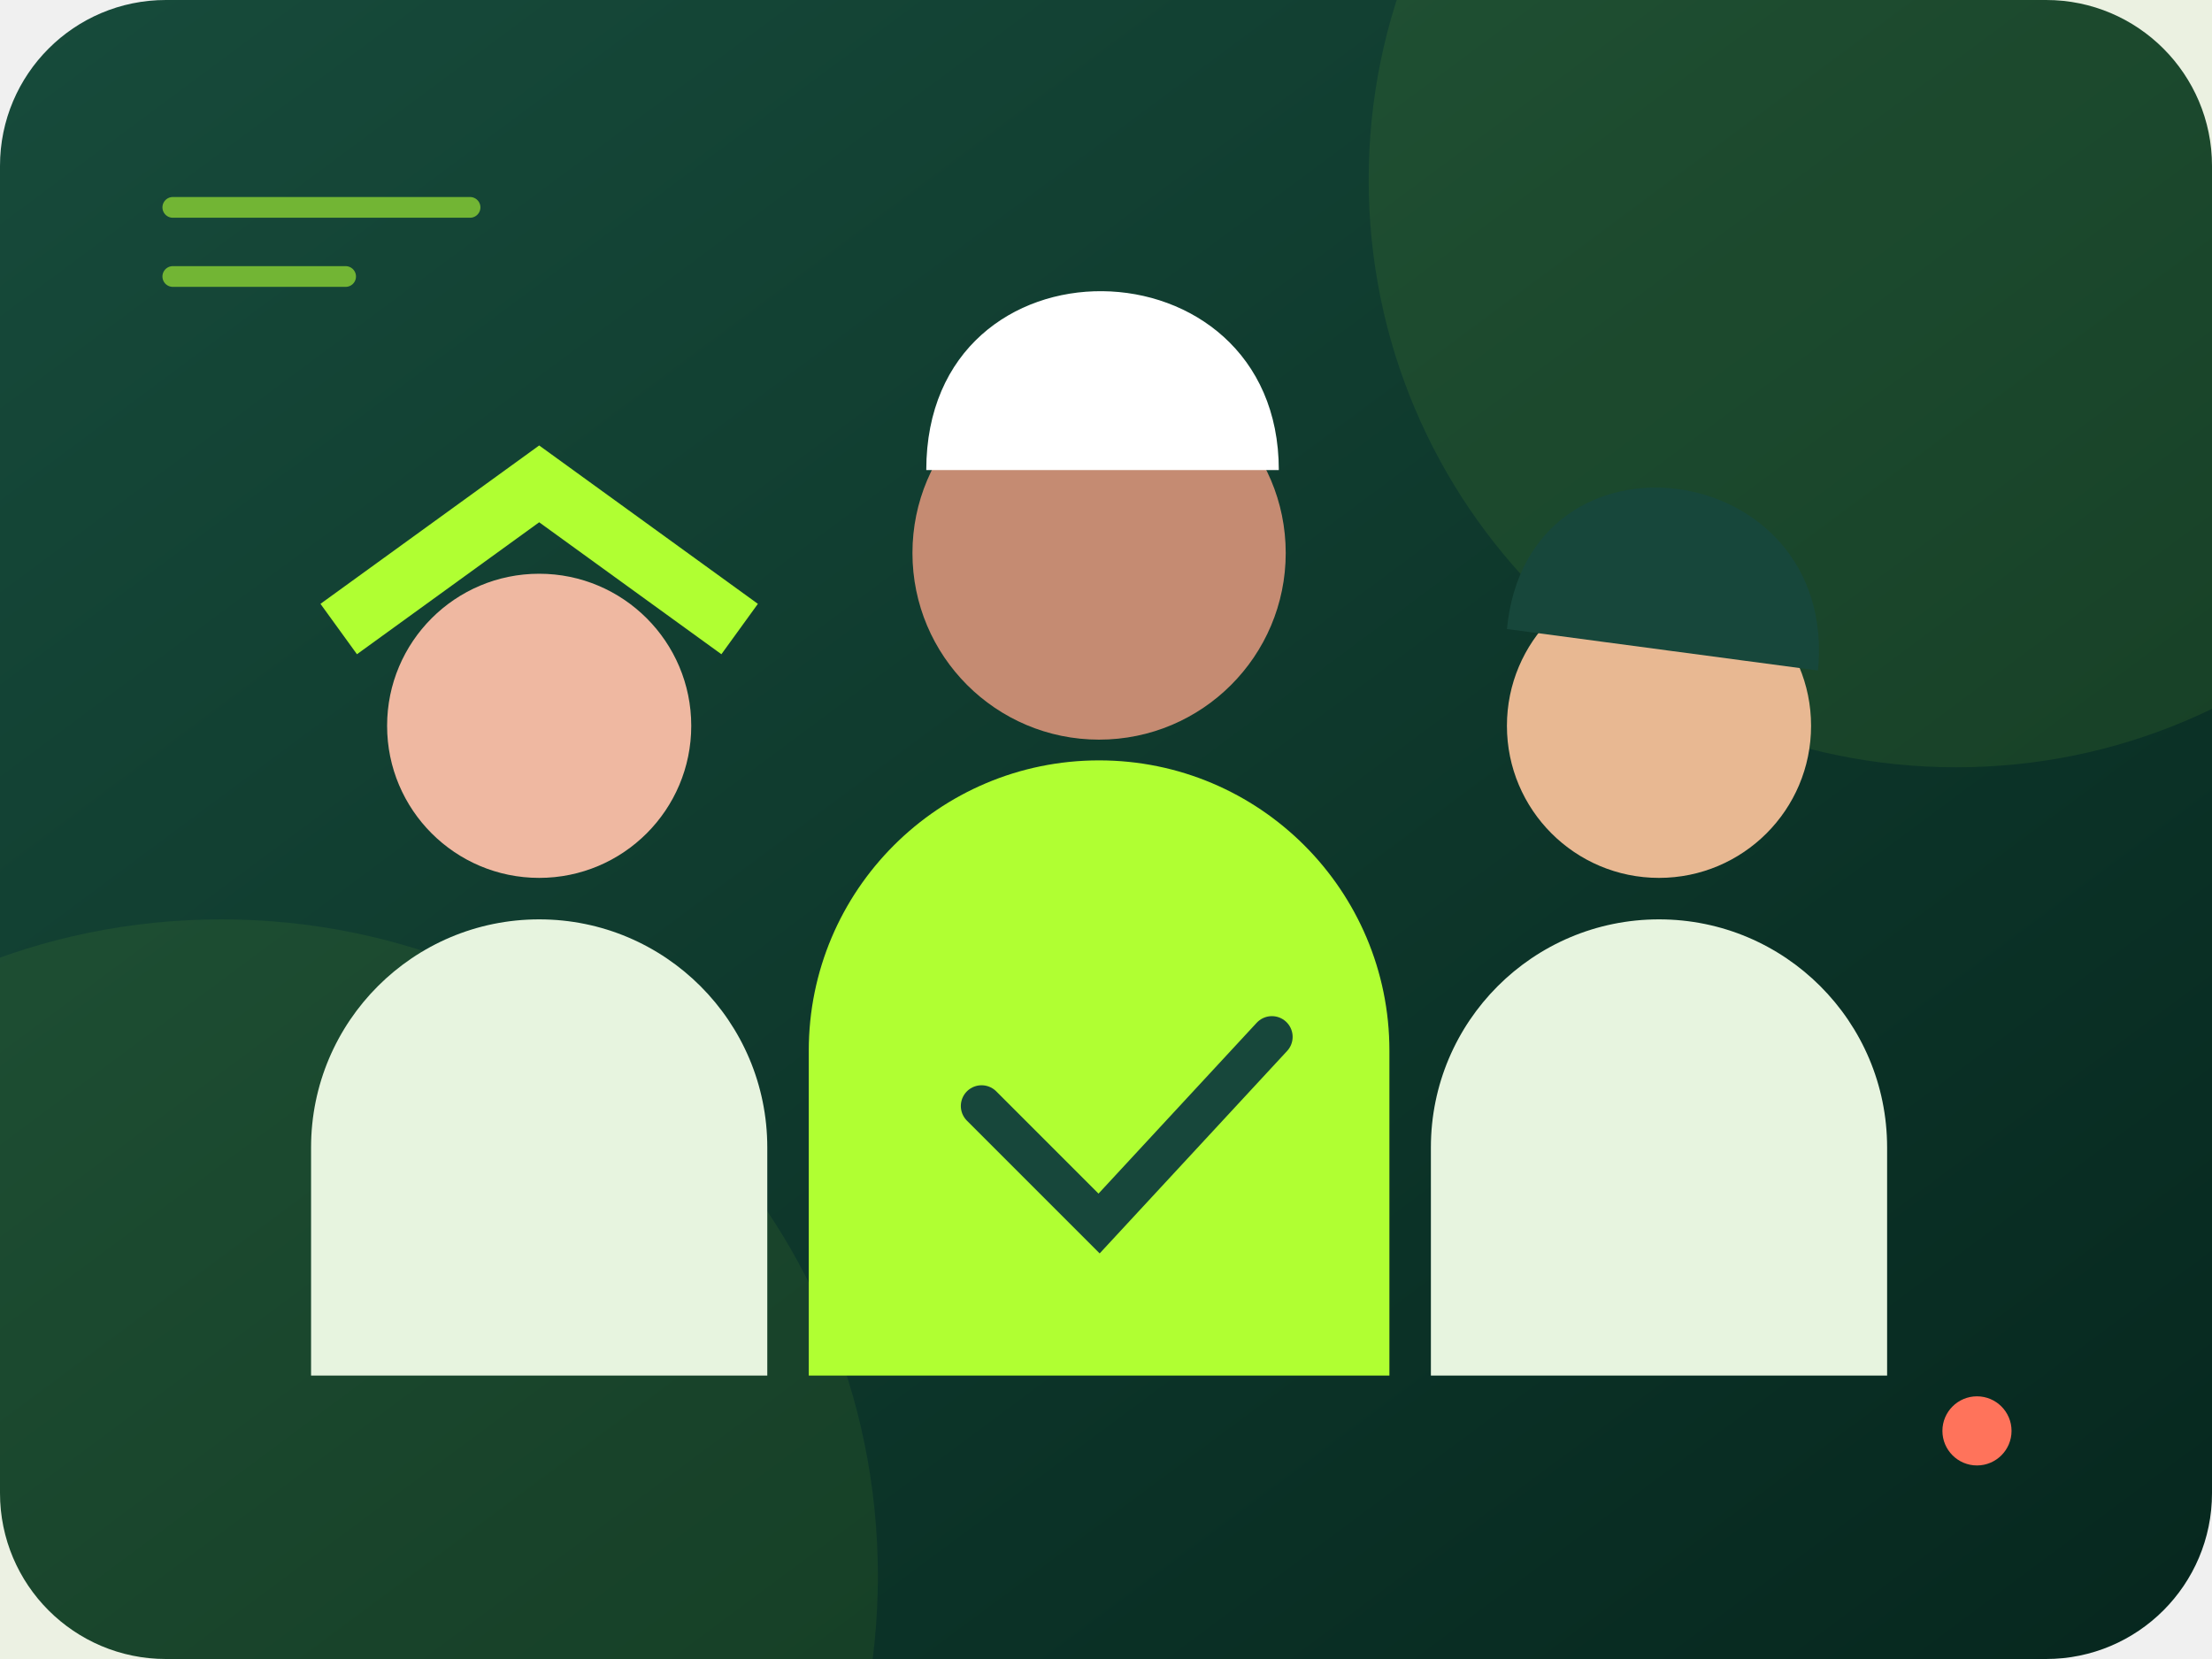
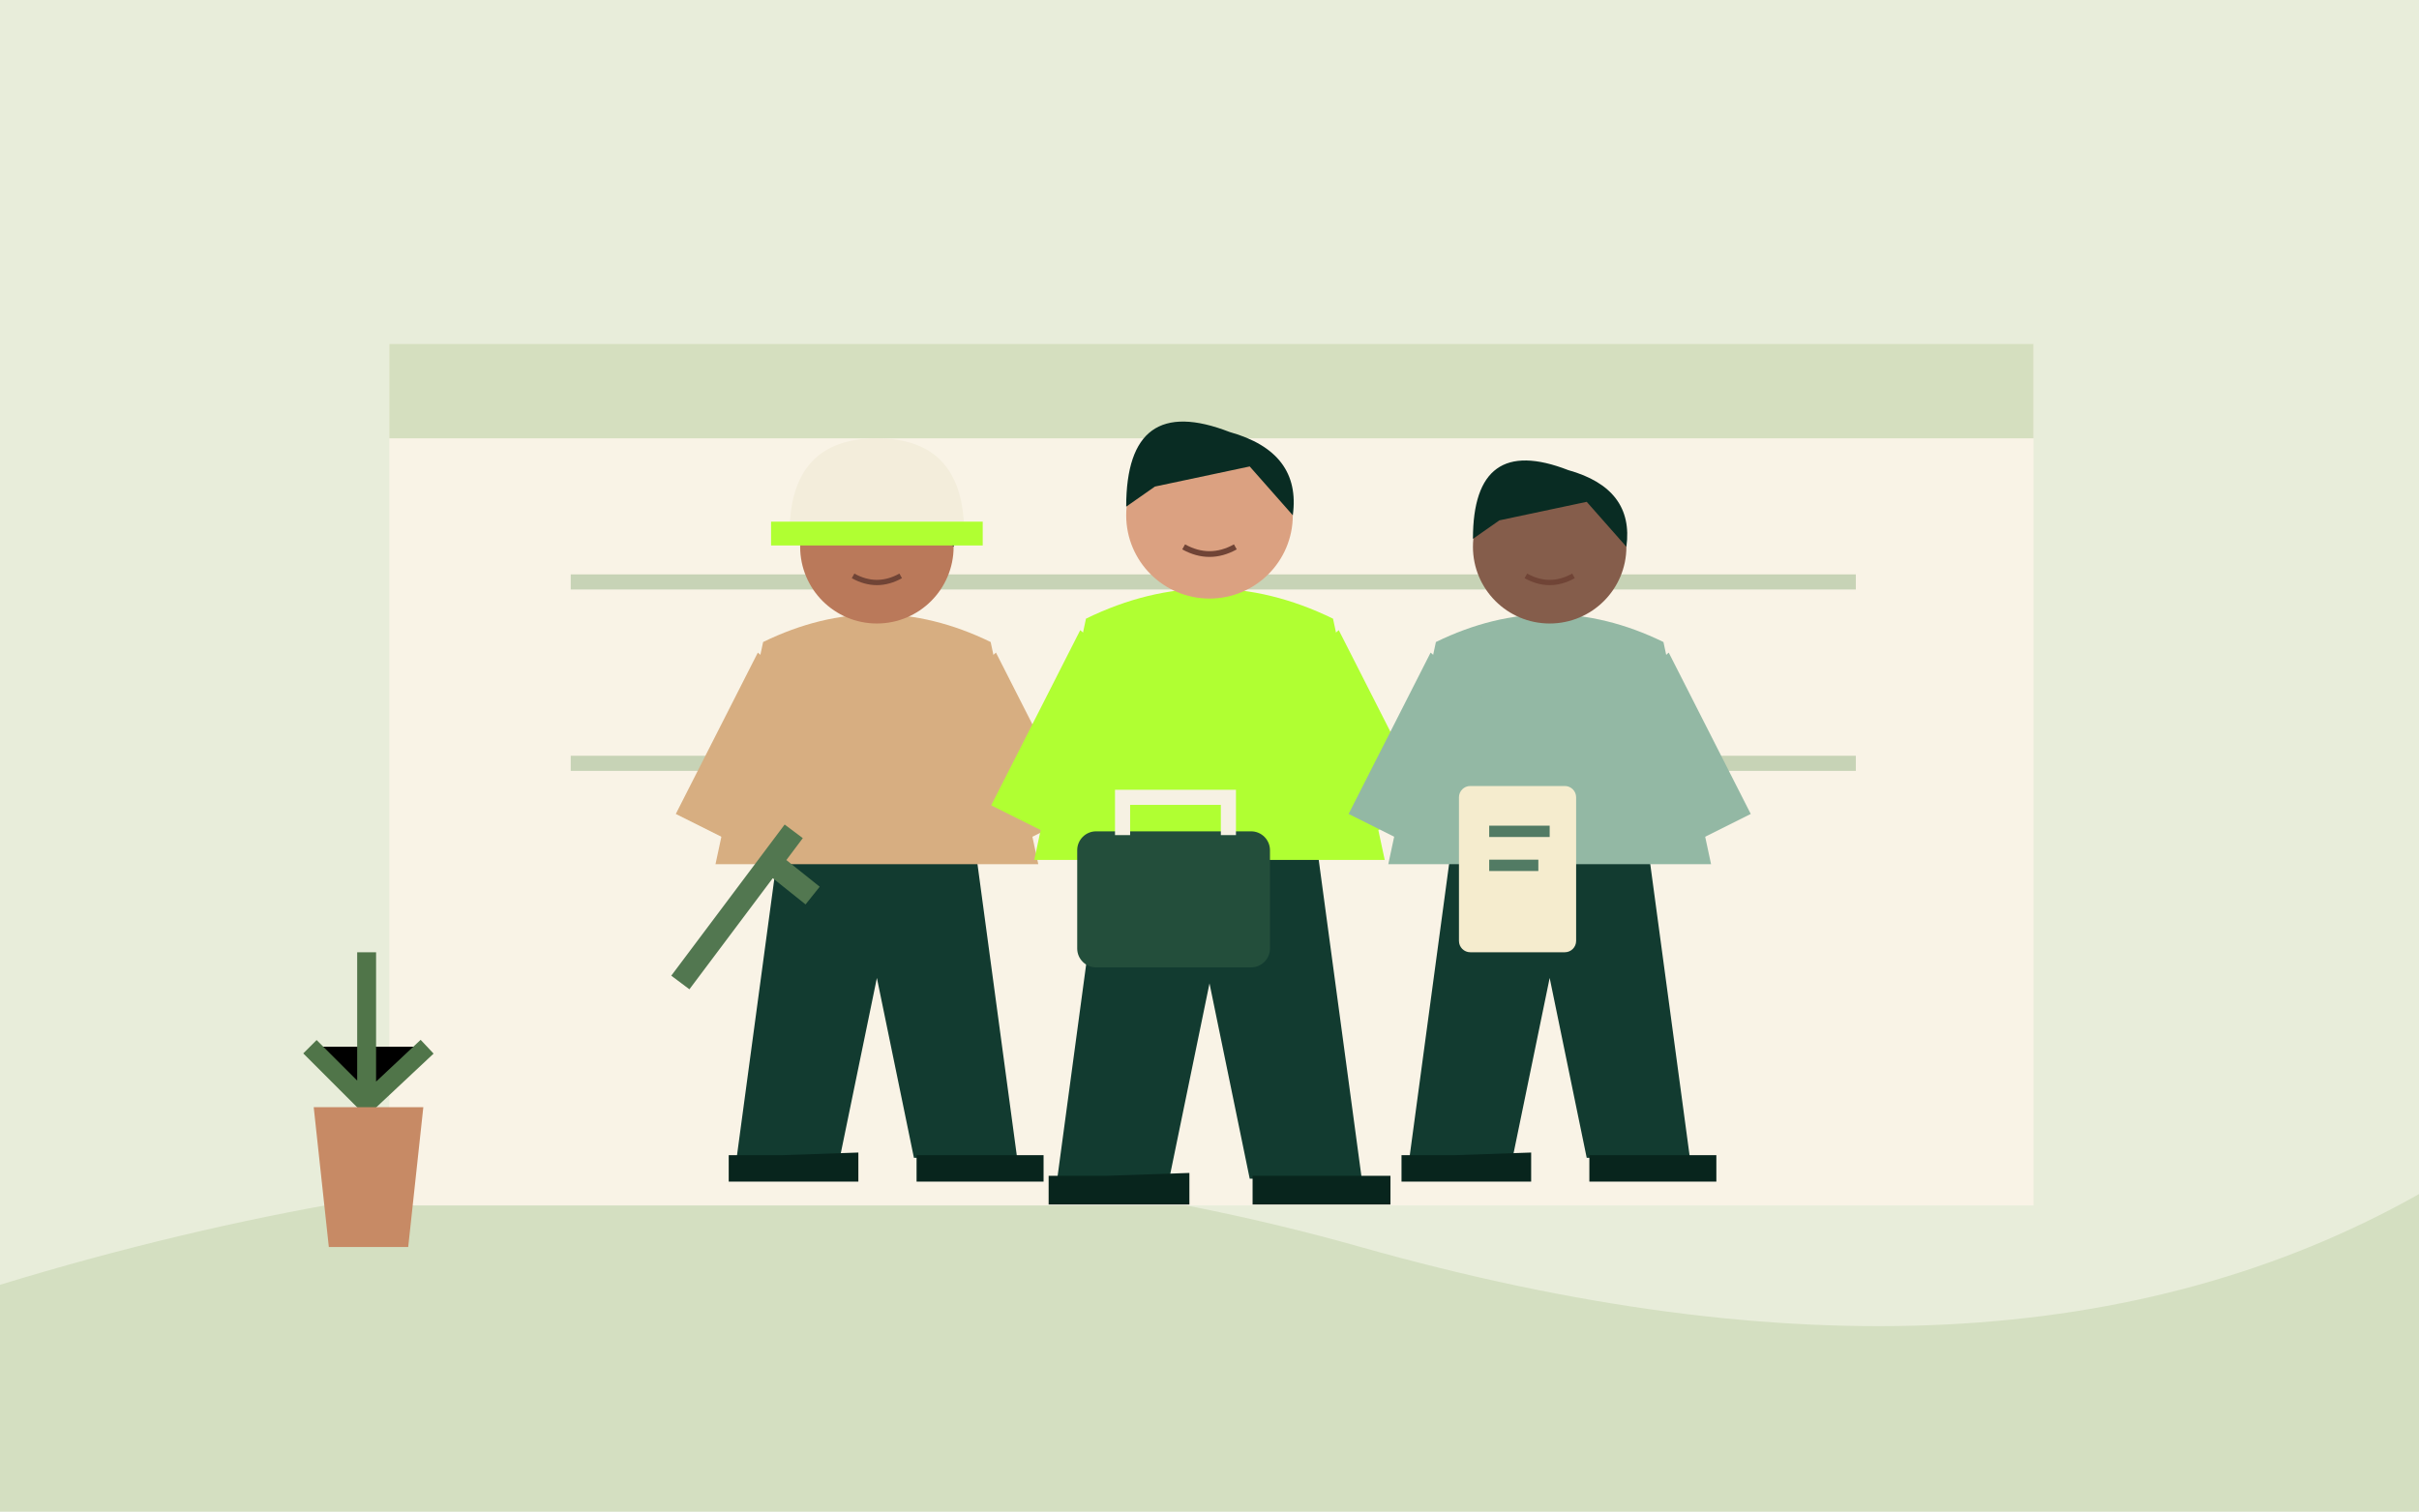
- <svg xmlns="http://www.w3.org/2000/svg" width="320" height="240" viewBox="0 0 320 240">
-   <defs>
-     <linearGradient id="bg" x2="1" y2="1">
-       <stop stop-color="#174b3b" />
-       <stop offset="1" stop-color="#06271e" />
-     </linearGradient>
-   </defs>
-   <rect width="320" height="240" rx="24" fill="url(#bg)" />
-   <circle cx="283" cy="26" r="85" fill="#b0ff32" opacity=".08" />
-   <circle cx="32" cy="228" r="95" fill="#b0ff32" opacity=".07" />
-   <path d="M25 30h43m-43 10h25" stroke="#b0ff32" opacity=".6" stroke-width="3" stroke-linecap="round" />
-   <path d="M45 199v-33a33 33 0 0166 0v33" fill="#e7f4df" />
-   <circle cx="78" cy="105" r="22" fill="#efb8a1" />
-   <path d="M117 199v-47a42 42 0 0184 0v47" fill="#b0ff32" />
-   <circle cx="159" cy="80" r="27" fill="#c58b72" />
-   <path d="M207 199v-33a33 33 0 0166 0v33" fill="#e7f4df" />
-   <circle cx="240" cy="105" r="22" fill="#e8b892" />
-   <path d="M49 91l29-21 29 21" stroke="#b0ff32" stroke-width="9" fill="none" />
-   <path d="M134 68c0-35 51-34 51 0" fill="#fff" />
-   <path d="M218 91c3-31 48-25 45 6" fill="#17473b" />
-   <path d="M142 160l17 17 25-27" fill="none" stroke="#17473b" stroke-width="6" stroke-linecap="round" />
-   <circle cx="286" cy="207" r="5" fill="#ff735b" />
+ <svg xmlns="http://www.w3.org/2000/svg" width="640" height="400" viewBox="0 0 640 400">
+   <rect width="640" height="400" fill="#e8edda" />
+   <path d="M0 340q190-58 360-10t280-14v84H0" fill="#d4dfc1" />
+   <path d="M103 91h435v228H103z" fill="#f9f3e6" />
+   <path d="M103 91h435v25H103z" fill="#d5dfbf" />
+   <path d="M151 154h340m-340 48h340" stroke="#c7d3b6" stroke-width="4" />
+   <g transform="translate(232 172) scale(0.7)">
+     <path d="M-36 66l-17 126h39L0 124l14 68h39L36 66" fill="#123b30" />
+     <path d="M-43-3Q0-24 43-3l18 84H-61z" fill="#d7ae81" />
+     <path d="M-45 1l-31 61 20 10L-22 21M45 1l31 61-20 10L22 21" fill="#d7ae81" />
+     <circle cy="-39" r="29" fill="#ba795a" />
+     <path d="M-29-42q0-40 36-26 25 7 22 29l-15-17-33 7z" fill="#092c23" />
+     <path d="M-9-28q9 5 18 0" fill="none" stroke="#704436" stroke-width="2" />
+     <path d="M-36 191h-20v10h49v-11M15 191v10h48v-10" fill="#08251d" />
+     <path d="M-33-44q0-36 33-36t33 36" fill="#f3eddb" />
+     <path d="M-40-44h80" stroke="#b0ff32" stroke-width="9" />
+   </g>
+   <g transform="translate(320 166) scale(0.76)">
+     <path d="M-36 66l-17 126h39L0 124l14 68h39L36 66" fill="#123b30" />
+     <path d="M-43-3Q0-24 43-3l18 84H-61z" fill="#b0ff32" />
+     <path d="M-45 1l-31 61 20 10L-22 21M45 1l31 61-20 10L22 21" fill="#b0ff32" />
+     <circle cy="-39" r="29" fill="#dba181" />
+     <path d="M-29-42q0-40 36-26 25 7 22 29l-15-17-33 7z" fill="#092c23" />
+     <path d="M-9-28q9 5 18 0" fill="none" stroke="#704436" stroke-width="2" />
+     <path d="M-36 191h-20v10h49v-11M15 191v10h48v-10" fill="#08251d" />
+   </g>
+   <g transform="translate(410 172) scale(0.7)">
+     <path d="M-36 66l-17 126h39L0 124l14 68h39L36 66" fill="#123b30" />
+     <path d="M-43-3Q0-24 43-3l18 84H-61z" fill="#93b8a4" />
+     <path d="M-45 1l-31 61 20 10L-22 21M45 1l31 61-20 10L22 21" fill="#93b8a4" />
+     <circle cy="-39" r="29" fill="#855d4b" />
+     <path d="M-29-42q0-40 36-26 25 7 22 29l-15-17-33 7z" fill="#092c23" />
+     <path d="M-9-28q9 5 18 0" fill="none" stroke="#704436" stroke-width="2" />
+     <path d="M-36 191h-20v10h49v-11M15 191v10h48v-10" fill="#08251d" />
+   </g>
+   <path d="M180 260l30-40m-5 9 10 8" stroke="#527750" stroke-width="6" />
+   <rect x="285" y="220" width="51" height="36" rx="5" fill="#234e3b" />
+   <path d="M297 221v-10h28v10" stroke="#f6f1e3" stroke-width="4" fill="none" />
+   <rect x="386" y="208" width="31" height="44" rx="3" fill="#f5ecce" />
+   <path d="M394 220h16m-16 9h13" stroke="#527b64" stroke-width="3" />
+   <path d="M97 292v-40m-15 25 15 15 16-15" stroke="#507549" stroke-width="5" />
+   <path d="M83 293h29l-4 37H87" fill="#c78a65" />
</svg>
